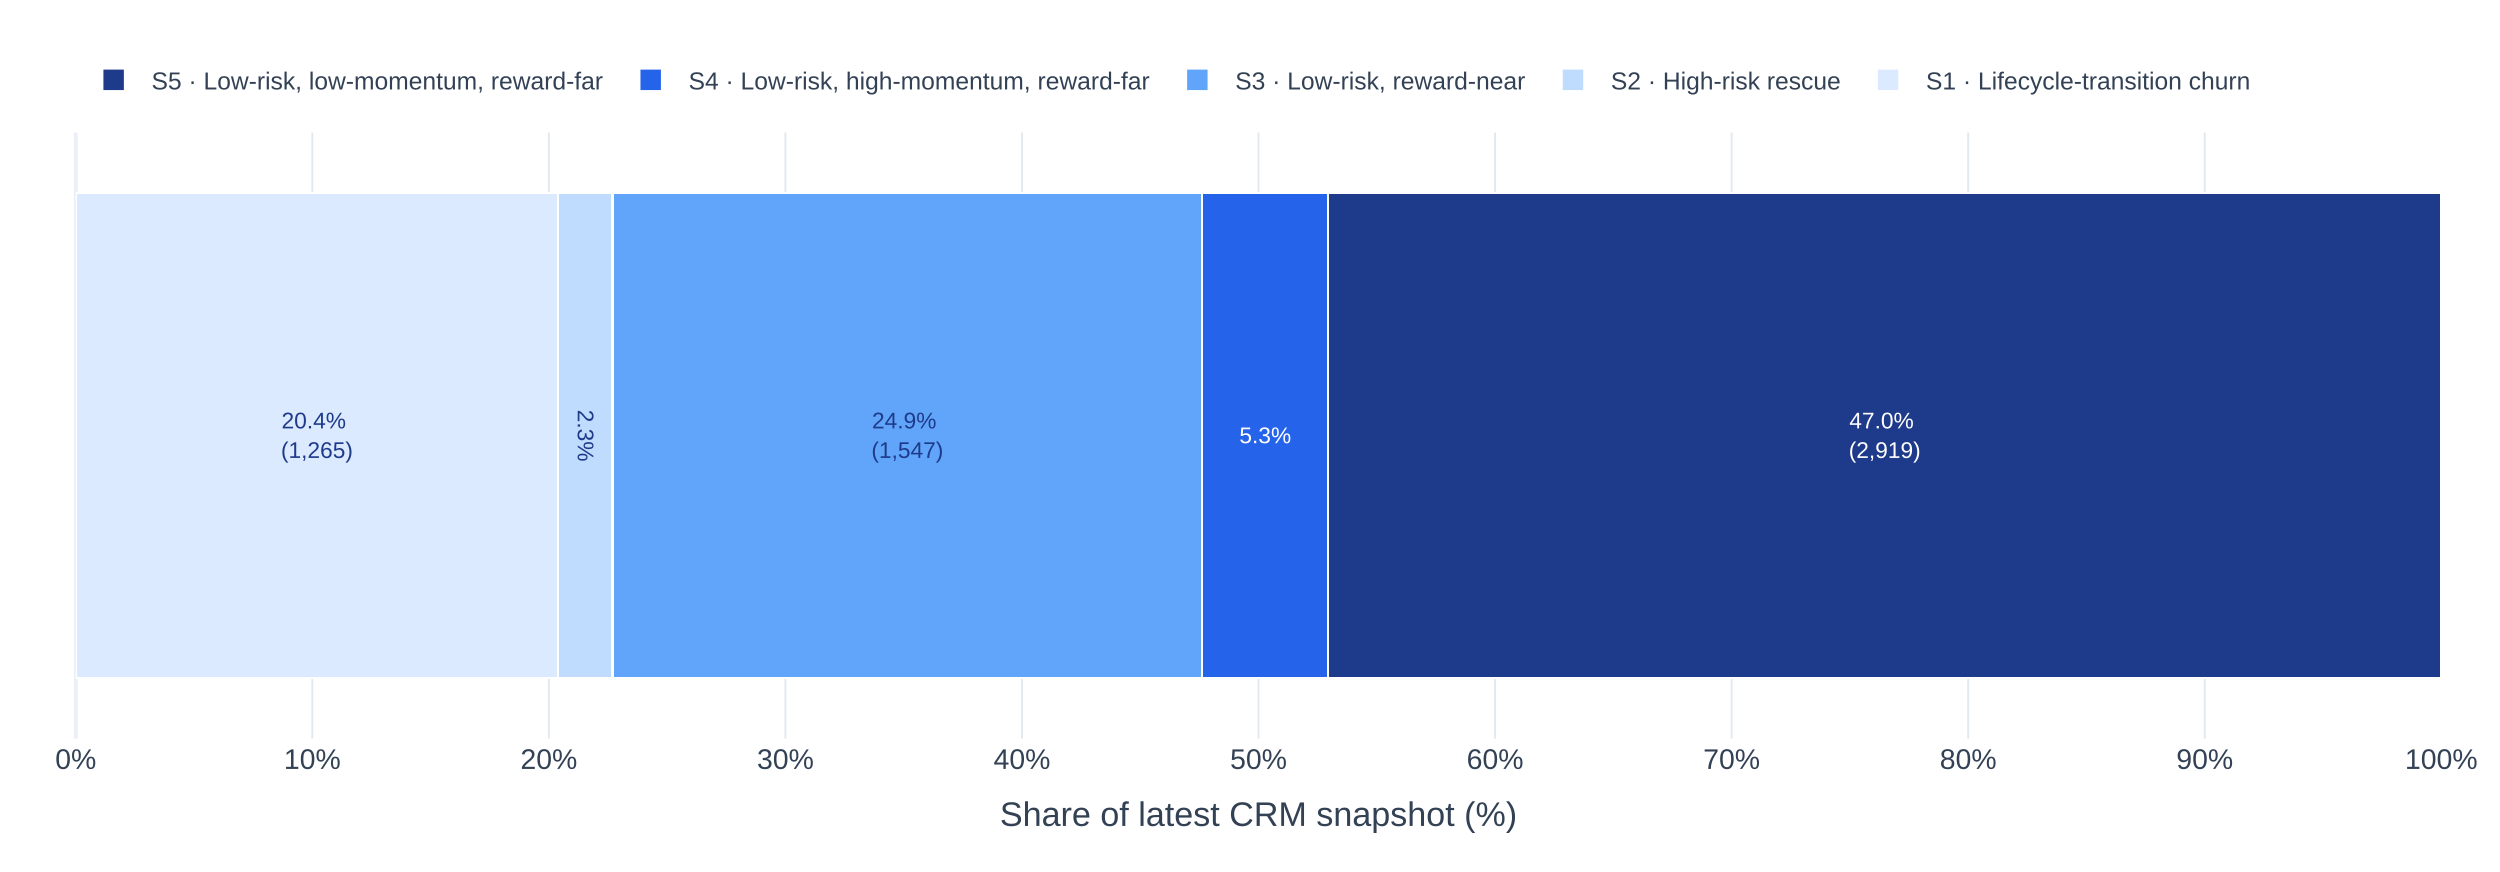
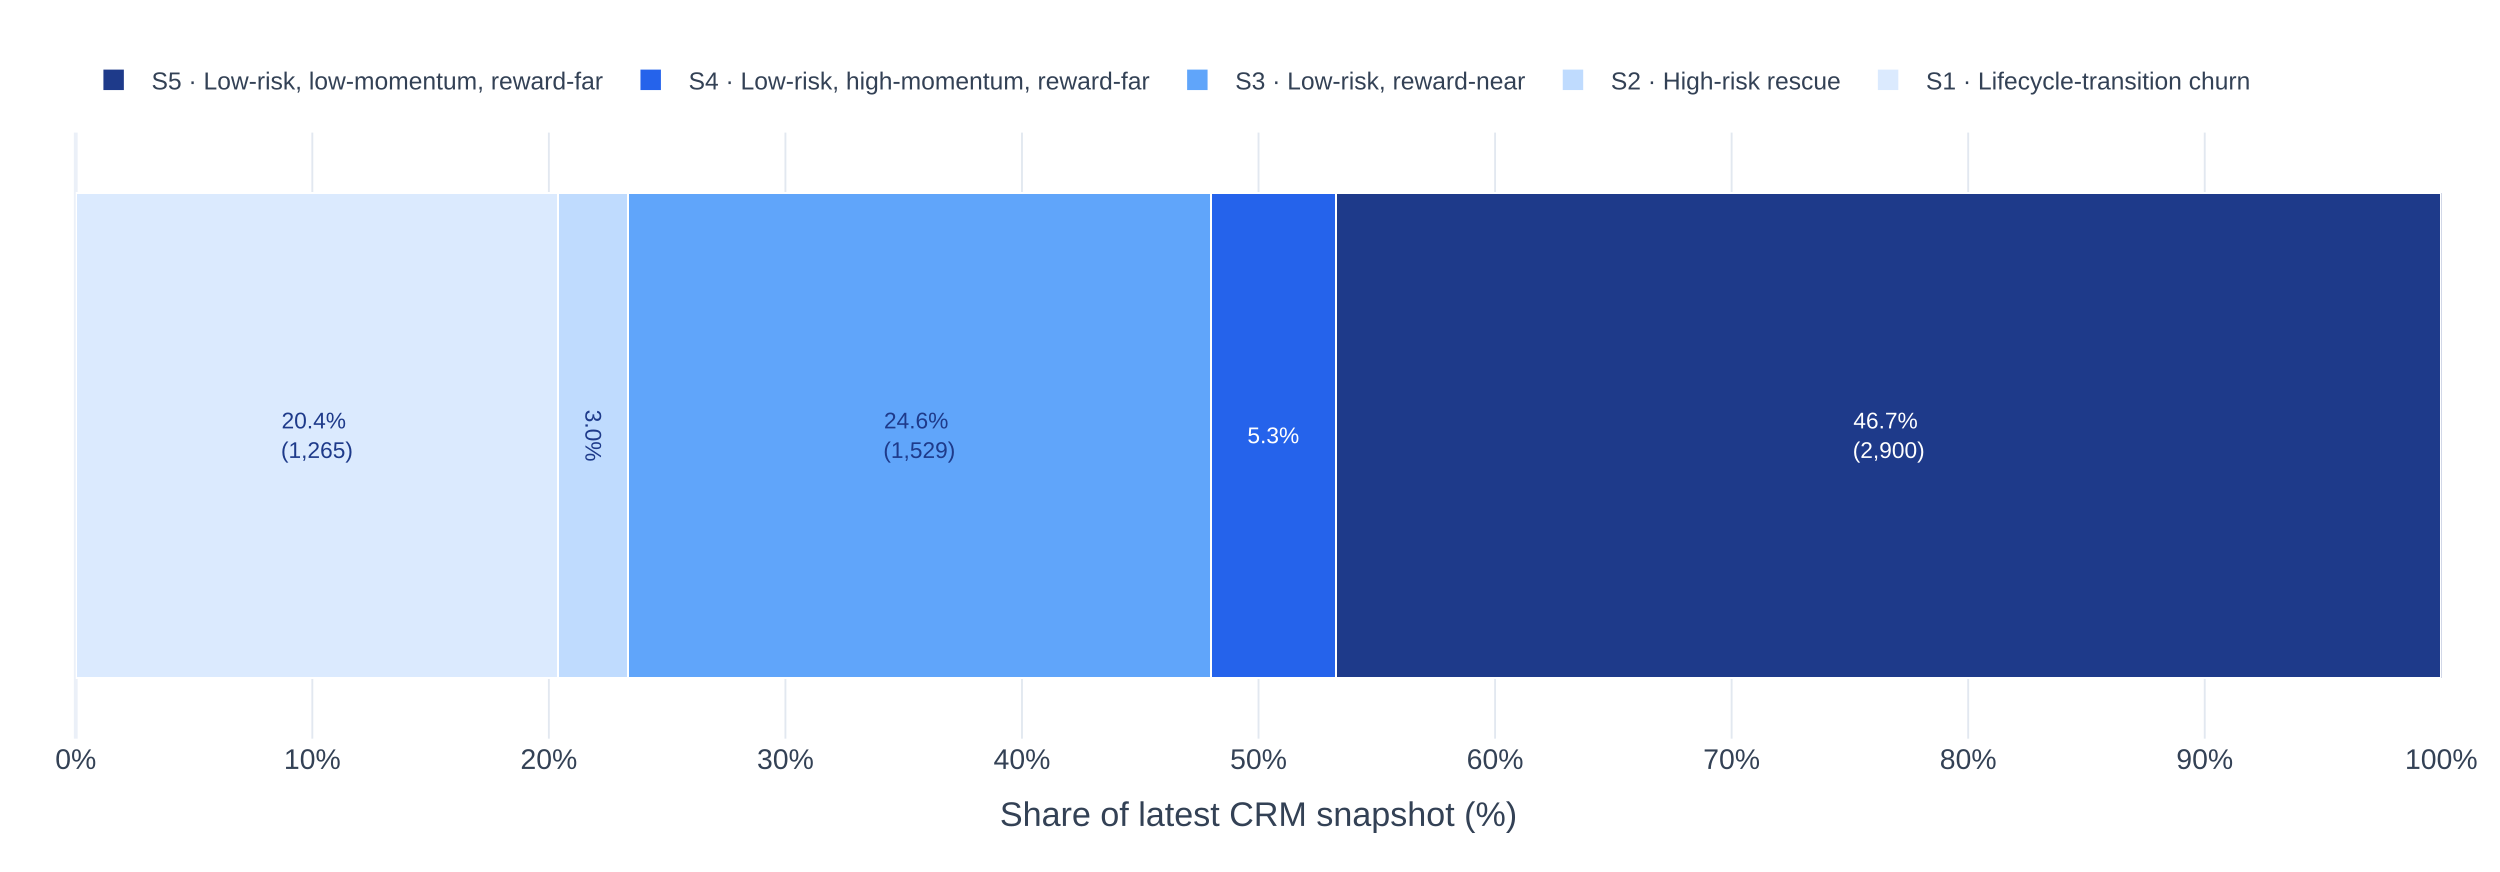
<svg xmlns="http://www.w3.org/2000/svg" class="main-svg" width="1320" height="460" style="" viewBox="0 0 1320 460">
-   <defs id="defs-f6b48d">
+   <defs id="defs-895cc6">
    <g class="clips">
-       <clipPath id="clipf6b48dxyplot" class="plotclip">
+       <clipPath id="clip895cc6xyplot" class="plotclip">
        <rect width="1249" height="320" />
      </clipPath>
-       <clipPath class="axesclip" id="clipf6b48dx">
+       <clipPath class="axesclip" id="clip895cc6x">
        <rect x="40" y="0" width="1249" height="460" />
      </clipPath>
-       <clipPath class="axesclip" id="clipf6b48dy">
+       <clipPath class="axesclip" id="clip895cc6y">
        <rect x="0" y="70" width="1320" height="320" />
      </clipPath>
-       <clipPath class="axesclip" id="clipf6b48dxy">
+       <clipPath class="axesclip" id="clip895cc6xy">
        <rect x="40" y="70" width="1249" height="320" />
      </clipPath>
    </g>
    <g class="gradients" />
    <g class="patterns" />
    <clipPath id="rounded-canvas-clip">
      <rect x="0" y="0" width="1320" height="460" rx="24" ry="24" />
    </clipPath>
  </defs>
  <g clip-path="url(#rounded-canvas-clip)">
    <rect x="0" y="0" width="1320" height="460" style="fill: rgb(255, 255, 255); fill-opacity: 1;" fill="rgb(255, 255, 255)" fill-opacity="1" rx="24" ry="24" />
    <g class="bglayer" />
    <g class="layer-below">
      <g class="imagelayer" />
      <g class="shapelayer" />
    </g>
    <g class="cartesianlayer">
      <g class="subplot xy">
        <g class="layer-subplot">
          <g class="shapelayer" />
          <g class="imagelayer" />
        </g>
        <g class="minor-gridlayer">
          <g class="x" />
          <g class="y" />
        </g>
        <g class="gridlayer">
          <g class="x">
            <path class="xgrid crisp" transform="translate(164.9,0)" d="M0,70v320" style="stroke: rgb(226, 232, 240); stroke-opacity: 1; stroke-width: 1px;" />
            <path class="xgrid crisp" transform="translate(289.8,0)" d="M0,70v320" style="stroke: rgb(226, 232, 240); stroke-opacity: 1; stroke-width: 1px;" />
            <path class="xgrid crisp" transform="translate(414.7,0)" d="M0,70v320" style="stroke: rgb(226, 232, 240); stroke-opacity: 1; stroke-width: 1px;" />
            <path class="xgrid crisp" transform="translate(539.6,0)" d="M0,70v320" style="stroke: rgb(226, 232, 240); stroke-opacity: 1; stroke-width: 1px;" />
            <path class="xgrid crisp" transform="translate(664.5,0)" d="M0,70v320" style="stroke: rgb(226, 232, 240); stroke-opacity: 1; stroke-width: 1px;" />
            <path class="xgrid crisp" transform="translate(789.4,0)" d="M0,70v320" style="stroke: rgb(226, 232, 240); stroke-opacity: 1; stroke-width: 1px;" />
            <path class="xgrid crisp" transform="translate(914.3,0)" d="M0,70v320" style="stroke: rgb(226, 232, 240); stroke-opacity: 1; stroke-width: 1px;" />
            <path class="xgrid crisp" transform="translate(1039.2,0)" d="M0,70v320" style="stroke: rgb(226, 232, 240); stroke-opacity: 1; stroke-width: 1px;" />
            <path class="xgrid crisp" transform="translate(1164.1,0)" d="M0,70v320" style="stroke: rgb(226, 232, 240); stroke-opacity: 1; stroke-width: 1px;" />
          </g>
          <g class="y" />
        </g>
        <g class="zerolinelayer">
          <path class="xzl zl crisp" transform="translate(40,0)" d="M0,70v320" style="stroke: rgb(235, 240, 248); stroke-opacity: 1; stroke-width: 2px;" />
        </g>
        <g class="layer-between">
          <g class="shapelayer" />
          <g class="imagelayer" />
        </g>
        <path class="xlines-below" />
        <path class="ylines-below" />
        <g class="overlines-below" />
        <g class="xaxislayer-below" />
        <g class="yaxislayer-below" />
        <g class="overaxes-below" />
        <g class="overplot">
-           <g class="xy" transform="translate(40,70)" clip-path="url(#clipf6b48dxyplot)">
+           <g class="xy" transform="translate(40,70)" clip-path="url(#clip895cc6xyplot)">
            <g class="barlayer mlayer">
              <g class="trace bars" shape-rendering="crispEdges" style="opacity: 1;">
                <g class="points">
                  <g class="point">
                    <path d="M0,288V32H254.67V288Z" style="vector-effect: none; opacity: 1; stroke-width: 1.2px; fill: rgb(219, 234, 254); fill-opacity: 1; stroke: rgb(255, 255, 255); stroke-opacity: 1;" />
                    <text class="bartext bartext-inside" text-anchor="middle" data-notex="1" x="0" y="0" style="font-family: Arial; font-size: 12px; fill: rgb(30, 58, 138); fill-opacity: 1; white-space: pre;" transform="translate(127.335,156.2002)">
                      <tspan class="line" dy="0em" x="0" y="0">20.4%</tspan>
                      <tspan class="line" dy="1.3em" x="0" y="0">(1,265)</tspan>
                    </text>
                  </g>
                </g>
              </g>
              <g class="trace bars" shape-rendering="crispEdges" style="opacity: 1;">
                <g class="points">
                  <g class="point">
-                     <path d="M254.67,288V32H283.4V288Z" style="vector-effect: none; opacity: 1; stroke-width: 1.2px; fill: rgb(191, 219, 254); fill-opacity: 1; stroke: rgb(255, 255, 255); stroke-opacity: 1;" />
-                     <text class="bartext bartext-inside" text-anchor="middle" data-notex="1" x="0" y="0" style="font-family: Arial; font-size: 12px; fill: rgb(30, 58, 138); fill-opacity: 1; white-space: pre;" transform="translate(269.035,164)rotate(90 0 -4)">2.3%</text>
-                   </g>
-                 </g>
-               </g>
-               <g class="trace bars" shape-rendering="crispEdges" style="opacity: 1;">
-                 <g class="points">
-                   <g class="point">
-                     <path d="M283.4,288V32H594.77V288Z" style="vector-effect: none; opacity: 1; stroke-width: 1.2px; fill: rgb(96, 165, 250); fill-opacity: 1; stroke: rgb(255, 255, 255); stroke-opacity: 1;" />
-                     <text class="bartext bartext-inside" text-anchor="middle" data-notex="1" x="0" y="0" style="font-family: Arial; font-size: 12px; fill: rgb(30, 58, 138); fill-opacity: 1; white-space: pre;" transform="translate(439.085,156.2002)">
-                       <tspan class="line" dy="0em" x="0" y="0">24.9%</tspan>
-                       <tspan class="line" dy="1.3em" x="0" y="0">(1,547)</tspan>
+                     <path d="M254.67,288V32H291.52V288Z" style="vector-effect: none; opacity: 1; stroke-width: 1.2px; fill: rgb(191, 219, 254); fill-opacity: 1; stroke: rgb(255, 255, 255); stroke-opacity: 1;" />
+                     <text class="bartext bartext-inside" text-anchor="middle" data-notex="1" x="0" y="0" style="font-family: Arial; font-size: 12px; fill: rgb(30, 58, 138); fill-opacity: 1; white-space: pre;" transform="translate(273.095,164)rotate(90 0 -4)">3.0%</text>
+                   </g>
+                 </g>
+               </g>
+               <g class="trace bars" shape-rendering="crispEdges" style="opacity: 1;">
+                 <g class="points">
+                   <g class="point">
+                     <path d="M291.52,288V32H599.27V288Z" style="vector-effect: none; opacity: 1; stroke-width: 1.2px; fill: rgb(96, 165, 250); fill-opacity: 1; stroke: rgb(255, 255, 255); stroke-opacity: 1;" />
+                     <text class="bartext bartext-inside" text-anchor="middle" data-notex="1" x="0" y="0" style="font-family: Arial; font-size: 12px; fill: rgb(30, 58, 138); fill-opacity: 1; white-space: pre;" transform="translate(445.395,156.2002)">
+                       <tspan class="line" dy="0em" x="0" y="0">24.6%</tspan>
+                       <tspan class="line" dy="1.3em" x="0" y="0">(1,529)</tspan>
                    </text>
                  </g>
                </g>
              </g>
              <g class="trace bars" shape-rendering="crispEdges" style="opacity: 1;">
                <g class="points">
                  <g class="point">
-                     <path d="M594.77,288V32H661.35V288Z" style="vector-effect: none; opacity: 1; stroke-width: 1.2px; fill: rgb(37, 99, 235); fill-opacity: 1; stroke: rgb(255, 255, 255); stroke-opacity: 1;" />
-                     <text class="bartext bartext-inside" text-anchor="middle" data-notex="1" x="0" y="0" style="font-family: Arial; font-size: 12px; fill: rgb(255, 255, 255); fill-opacity: 1; white-space: pre;" transform="translate(628.06,164)">5.3%</text>
-                   </g>
-                 </g>
-               </g>
-               <g class="trace bars" shape-rendering="crispEdges" style="opacity: 1;">
-                 <g class="points">
-                   <g class="point">
-                     <path d="M661.35,288V32H1248.88V288Z" style="vector-effect: none; opacity: 1; stroke-width: 1.2px; fill: rgb(30, 58, 138); fill-opacity: 1; stroke: rgb(255, 255, 255); stroke-opacity: 1;" />
-                     <text class="bartext bartext-inside" text-anchor="middle" data-notex="1" x="0" y="0" style="font-family: Arial; font-size: 12px; fill: rgb(255, 255, 255); fill-opacity: 1; white-space: pre;" transform="translate(955.115,156.2002)">
-                       <tspan class="line" dy="0em" x="0" y="0">47.0%</tspan>
-                       <tspan class="line" dy="1.3em" x="0" y="0">(2,919)</tspan>
+                     <path d="M599.27,288V32H665.34V288Z" style="vector-effect: none; opacity: 1; stroke-width: 1.2px; fill: rgb(37, 99, 235); fill-opacity: 1; stroke: rgb(255, 255, 255); stroke-opacity: 1;" />
+                     <text class="bartext bartext-inside" text-anchor="middle" data-notex="1" x="0" y="0" style="font-family: Arial; font-size: 12px; fill: rgb(255, 255, 255); fill-opacity: 1; white-space: pre;" transform="translate(632.305,164)">5.3%</text>
+                   </g>
+                 </g>
+               </g>
+               <g class="trace bars" shape-rendering="crispEdges" style="opacity: 1;">
+                 <g class="points">
+                   <g class="point">
+                     <path d="M665.34,288V32H1249.12V288Z" style="vector-effect: none; opacity: 1; stroke-width: 1.2px; fill: rgb(30, 58, 138); fill-opacity: 1; stroke: rgb(255, 255, 255); stroke-opacity: 1;" />
+                     <text class="bartext bartext-inside" text-anchor="middle" data-notex="1" x="0" y="0" style="font-family: Arial; font-size: 12px; fill: rgb(255, 255, 255); fill-opacity: 1; white-space: pre;" transform="translate(957.23,156.2002)">
+                       <tspan class="line" dy="0em" x="0" y="0">46.7%</tspan>
+                       <tspan class="line" dy="1.3em" x="0" y="0">(2,900)</tspan>
                    </text>
                  </g>
                </g>
              </g>
            </g>
          </g>
        </g>
        <g class="zerolinelayer-above" />
        <path class="xlines-above crisp" d="M0,0" style="fill: none;" />
        <path class="ylines-above crisp" d="M0,0" style="fill: none;" />
        <g class="overlines-above" />
        <g class="xaxislayer-above">
          <g class="xtick">
            <text text-anchor="middle" x="0" y="406" transform="translate(40,0)" style="font-family: Arial; font-size: 15px; fill: rgb(51, 65, 85); fill-opacity: 1; white-space: pre;">0%</text>
          </g>
          <g class="xtick">
            <text text-anchor="middle" x="0" y="406" style="font-family: Arial; font-size: 15px; fill: rgb(51, 65, 85); fill-opacity: 1; white-space: pre;" transform="translate(164.9,0)">10%</text>
          </g>
          <g class="xtick">
            <text text-anchor="middle" x="0" y="406" style="font-family: Arial; font-size: 15px; fill: rgb(51, 65, 85); fill-opacity: 1; white-space: pre;" transform="translate(289.8,0)">20%</text>
          </g>
          <g class="xtick">
            <text text-anchor="middle" x="0" y="406" style="font-family: Arial; font-size: 15px; fill: rgb(51, 65, 85); fill-opacity: 1; white-space: pre;" transform="translate(414.7,0)">30%</text>
          </g>
          <g class="xtick">
            <text text-anchor="middle" x="0" y="406" style="font-family: Arial; font-size: 15px; fill: rgb(51, 65, 85); fill-opacity: 1; white-space: pre;" transform="translate(539.6,0)">40%</text>
          </g>
          <g class="xtick">
            <text text-anchor="middle" x="0" y="406" style="font-family: Arial; font-size: 15px; fill: rgb(51, 65, 85); fill-opacity: 1; white-space: pre;" transform="translate(664.5,0)">50%</text>
          </g>
          <g class="xtick">
            <text text-anchor="middle" x="0" y="406" style="font-family: Arial; font-size: 15px; fill: rgb(51, 65, 85); fill-opacity: 1; white-space: pre;" transform="translate(789.4,0)">60%</text>
          </g>
          <g class="xtick">
            <text text-anchor="middle" x="0" y="406" style="font-family: Arial; font-size: 15px; fill: rgb(51, 65, 85); fill-opacity: 1; white-space: pre;" transform="translate(914.3,0)">70%</text>
          </g>
          <g class="xtick">
            <text text-anchor="middle" x="0" y="406" style="font-family: Arial; font-size: 15px; fill: rgb(51, 65, 85); fill-opacity: 1; white-space: pre;" transform="translate(1039.2,0)">80%</text>
          </g>
          <g class="xtick">
            <text text-anchor="middle" x="0" y="406" style="font-family: Arial; font-size: 15px; fill: rgb(51, 65, 85); fill-opacity: 1; white-space: pre;" transform="translate(1164.1,0)">90%</text>
          </g>
          <g class="xtick">
            <text text-anchor="middle" x="0" y="406" style="font-family: Arial; font-size: 15px; fill: rgb(51, 65, 85); fill-opacity: 1; white-space: pre;" transform="translate(1289,0)">100%</text>
          </g>
        </g>
        <g class="yaxislayer-above" />
        <g class="overaxes-above" />
      </g>
    </g>
    <g class="polarlayer" />
    <g class="smithlayer" />
    <g class="ternarylayer" />
    <g class="geolayer" />
    <g class="funnelarealayer" />
    <g class="pielayer" />
    <g class="iciclelayer" />
    <g class="treemaplayer" />
    <g class="sunburstlayer" />
    <g class="glimages" />
-     <defs id="topdefs-f6b48d">
+     <defs id="topdefs-895cc6">
      <g class="clips" />
-       <clipPath id="legendf6b48d">
+       <clipPath id="legend895cc6">
        <rect width="1154" height="30" x="0" y="0" />
      </clipPath>
    </defs>
    <g class="layer-above">
      <g class="imagelayer" />
      <g class="shapelayer" />
    </g>
    <g class="infolayer">
      <g class="legend" pointer-events="all" transform="translate(40,27.2)">
        <rect class="bg" shape-rendering="crispEdges" style="stroke: rgb(68, 68, 68); stroke-opacity: 1; fill: rgb(255, 255, 255); fill-opacity: 1; stroke-width: 0px;" width="1154" height="30" x="0" y="0" />
-         <g class="scrollbox" transform="" clip-path="url(#legendf6b48d)">
+         <g class="scrollbox" transform="" clip-path="url(#legend895cc6)">
          <g class="groups">
            <g class="traces" transform="translate(0,14.95)" style="opacity: 1;">
              <text class="legendtext" text-anchor="start" x="40" y="5.07" style="font-family: Arial; font-size: 13px; fill: rgb(51, 65, 85); fill-opacity: 1; white-space: pre;">S5 · Low-risk, low-momentum, reward-far</text>
              <g class="layers" style="opacity: 1;">
                <g class="legendfill" />
                <g class="legendlines" />
                <g class="legendsymbols">
                  <g class="legendpoints">
                    <path class="legendundefined" d="M6,6H-6V-6H6Z" transform="translate(20,0)" style="stroke-width: 1.2px; fill: rgb(30, 58, 138); fill-opacity: 1; stroke: rgb(255, 255, 255); stroke-opacity: 1;" />
                  </g>
                </g>
              </g>
              <rect class="legendtoggle" x="0" y="-9.95" width="281.064" height="19.9" style="fill: rgb(0, 0, 0); fill-opacity: 0;" />
            </g>
            <g class="traces" transform="translate(283.5645,14.95)" style="opacity: 1;">
              <text class="legendtext" text-anchor="start" x="40" y="5.07" style="font-family: Arial; font-size: 13px; fill: rgb(51, 65, 85); fill-opacity: 1; white-space: pre;">S4 · Low-risk, high-momentum, reward-far</text>
              <g class="layers" style="opacity: 1;">
                <g class="legendfill" />
                <g class="legendlines" />
                <g class="legendsymbols">
                  <g class="legendpoints">
                    <path class="legendundefined" d="M6,6H-6V-6H6Z" transform="translate(20,0)" style="stroke-width: 1.2px; fill: rgb(37, 99, 235); fill-opacity: 1; stroke: rgb(255, 255, 255); stroke-opacity: 1;" />
                  </g>
                </g>
              </g>
              <rect class="legendtoggle" x="0" y="-9.95" width="286.136" height="19.9" style="fill: rgb(0, 0, 0); fill-opacity: 0;" />
            </g>
            <g class="traces" transform="translate(572.2002,14.95)" style="opacity: 1;">
              <text class="legendtext" text-anchor="start" x="40" y="5.07" style="font-family: Arial; font-size: 13px; fill: rgb(51, 65, 85); fill-opacity: 1; white-space: pre;">S3 · Low-risk, reward-near</text>
              <g class="layers" style="opacity: 1;">
                <g class="legendfill" />
                <g class="legendlines" />
                <g class="legendsymbols">
                  <g class="legendpoints">
                    <path class="legendundefined" d="M6,6H-6V-6H6Z" transform="translate(20,0)" style="stroke-width: 1.2px; fill: rgb(96, 165, 250); fill-opacity: 1; stroke: rgb(255, 255, 255); stroke-opacity: 1;" />
                  </g>
                </g>
              </g>
              <rect class="legendtoggle" x="0" y="-9.95" width="195.834" height="19.9" style="fill: rgb(0, 0, 0); fill-opacity: 0;" />
            </g>
            <g class="traces" transform="translate(770.5342,14.95)" style="opacity: 1;">
              <text class="legendtext" text-anchor="start" x="40" y="5.07" style="font-family: Arial; font-size: 13px; fill: rgb(51, 65, 85); fill-opacity: 1; white-space: pre;">S2 · High-risk rescue</text>
              <g class="layers" style="opacity: 1;">
                <g class="legendfill" />
                <g class="legendlines" />
                <g class="legendsymbols">
                  <g class="legendpoints">
                    <path class="legendundefined" d="M6,6H-6V-6H6Z" transform="translate(20,0)" style="stroke-width: 1.2px; fill: rgb(191, 219, 254); fill-opacity: 1; stroke: rgb(255, 255, 255); stroke-opacity: 1;" />
                  </g>
                </g>
              </g>
              <rect class="legendtoggle" x="0" y="-9.95" width="163.875" height="19.9" style="fill: rgb(0, 0, 0); fill-opacity: 0;" />
            </g>
            <g class="traces" transform="translate(936.9092,14.95)" style="opacity: 1;">
              <text class="legendtext" text-anchor="start" x="40" y="5.07" style="font-family: Arial; font-size: 13px; fill: rgb(51, 65, 85); fill-opacity: 1; white-space: pre;">S1 · Lifecycle-transition churn</text>
              <g class="layers" style="opacity: 1;">
                <g class="legendfill" />
                <g class="legendlines" />
                <g class="legendsymbols">
                  <g class="legendpoints">
                    <path class="legendundefined" d="M6,6H-6V-6H6Z" transform="translate(20,0)" style="stroke-width: 1.2px; fill: rgb(219, 234, 254); fill-opacity: 1; stroke: rgb(255, 255, 255); stroke-opacity: 1;" />
                  </g>
                </g>
              </g>
              <rect class="legendtoggle" x="0" y="-9.95" width="213.75" height="19.9" style="fill: rgb(0, 0, 0); fill-opacity: 0;" />
            </g>
          </g>
        </g>
        <rect class="scrollbar" rx="20" ry="3" width="0" height="0" style="fill: rgb(128, 139, 164); fill-opacity: 1;" x="0" y="0" />
      </g>
      <g class="g-gtitle" />
      <g class="g-xtitle">
        <text class="xtitle" x="664.5" y="436.1" text-anchor="middle" style="opacity: 1; font-family: Arial; font-size: 18px; fill: rgb(51, 65, 85); fill-opacity: 1; white-space: pre;">Share of latest CRM snapshot (%)</text>
      </g>
      <g class="g-ytitle" />
    </g>
  </g>
</svg>
